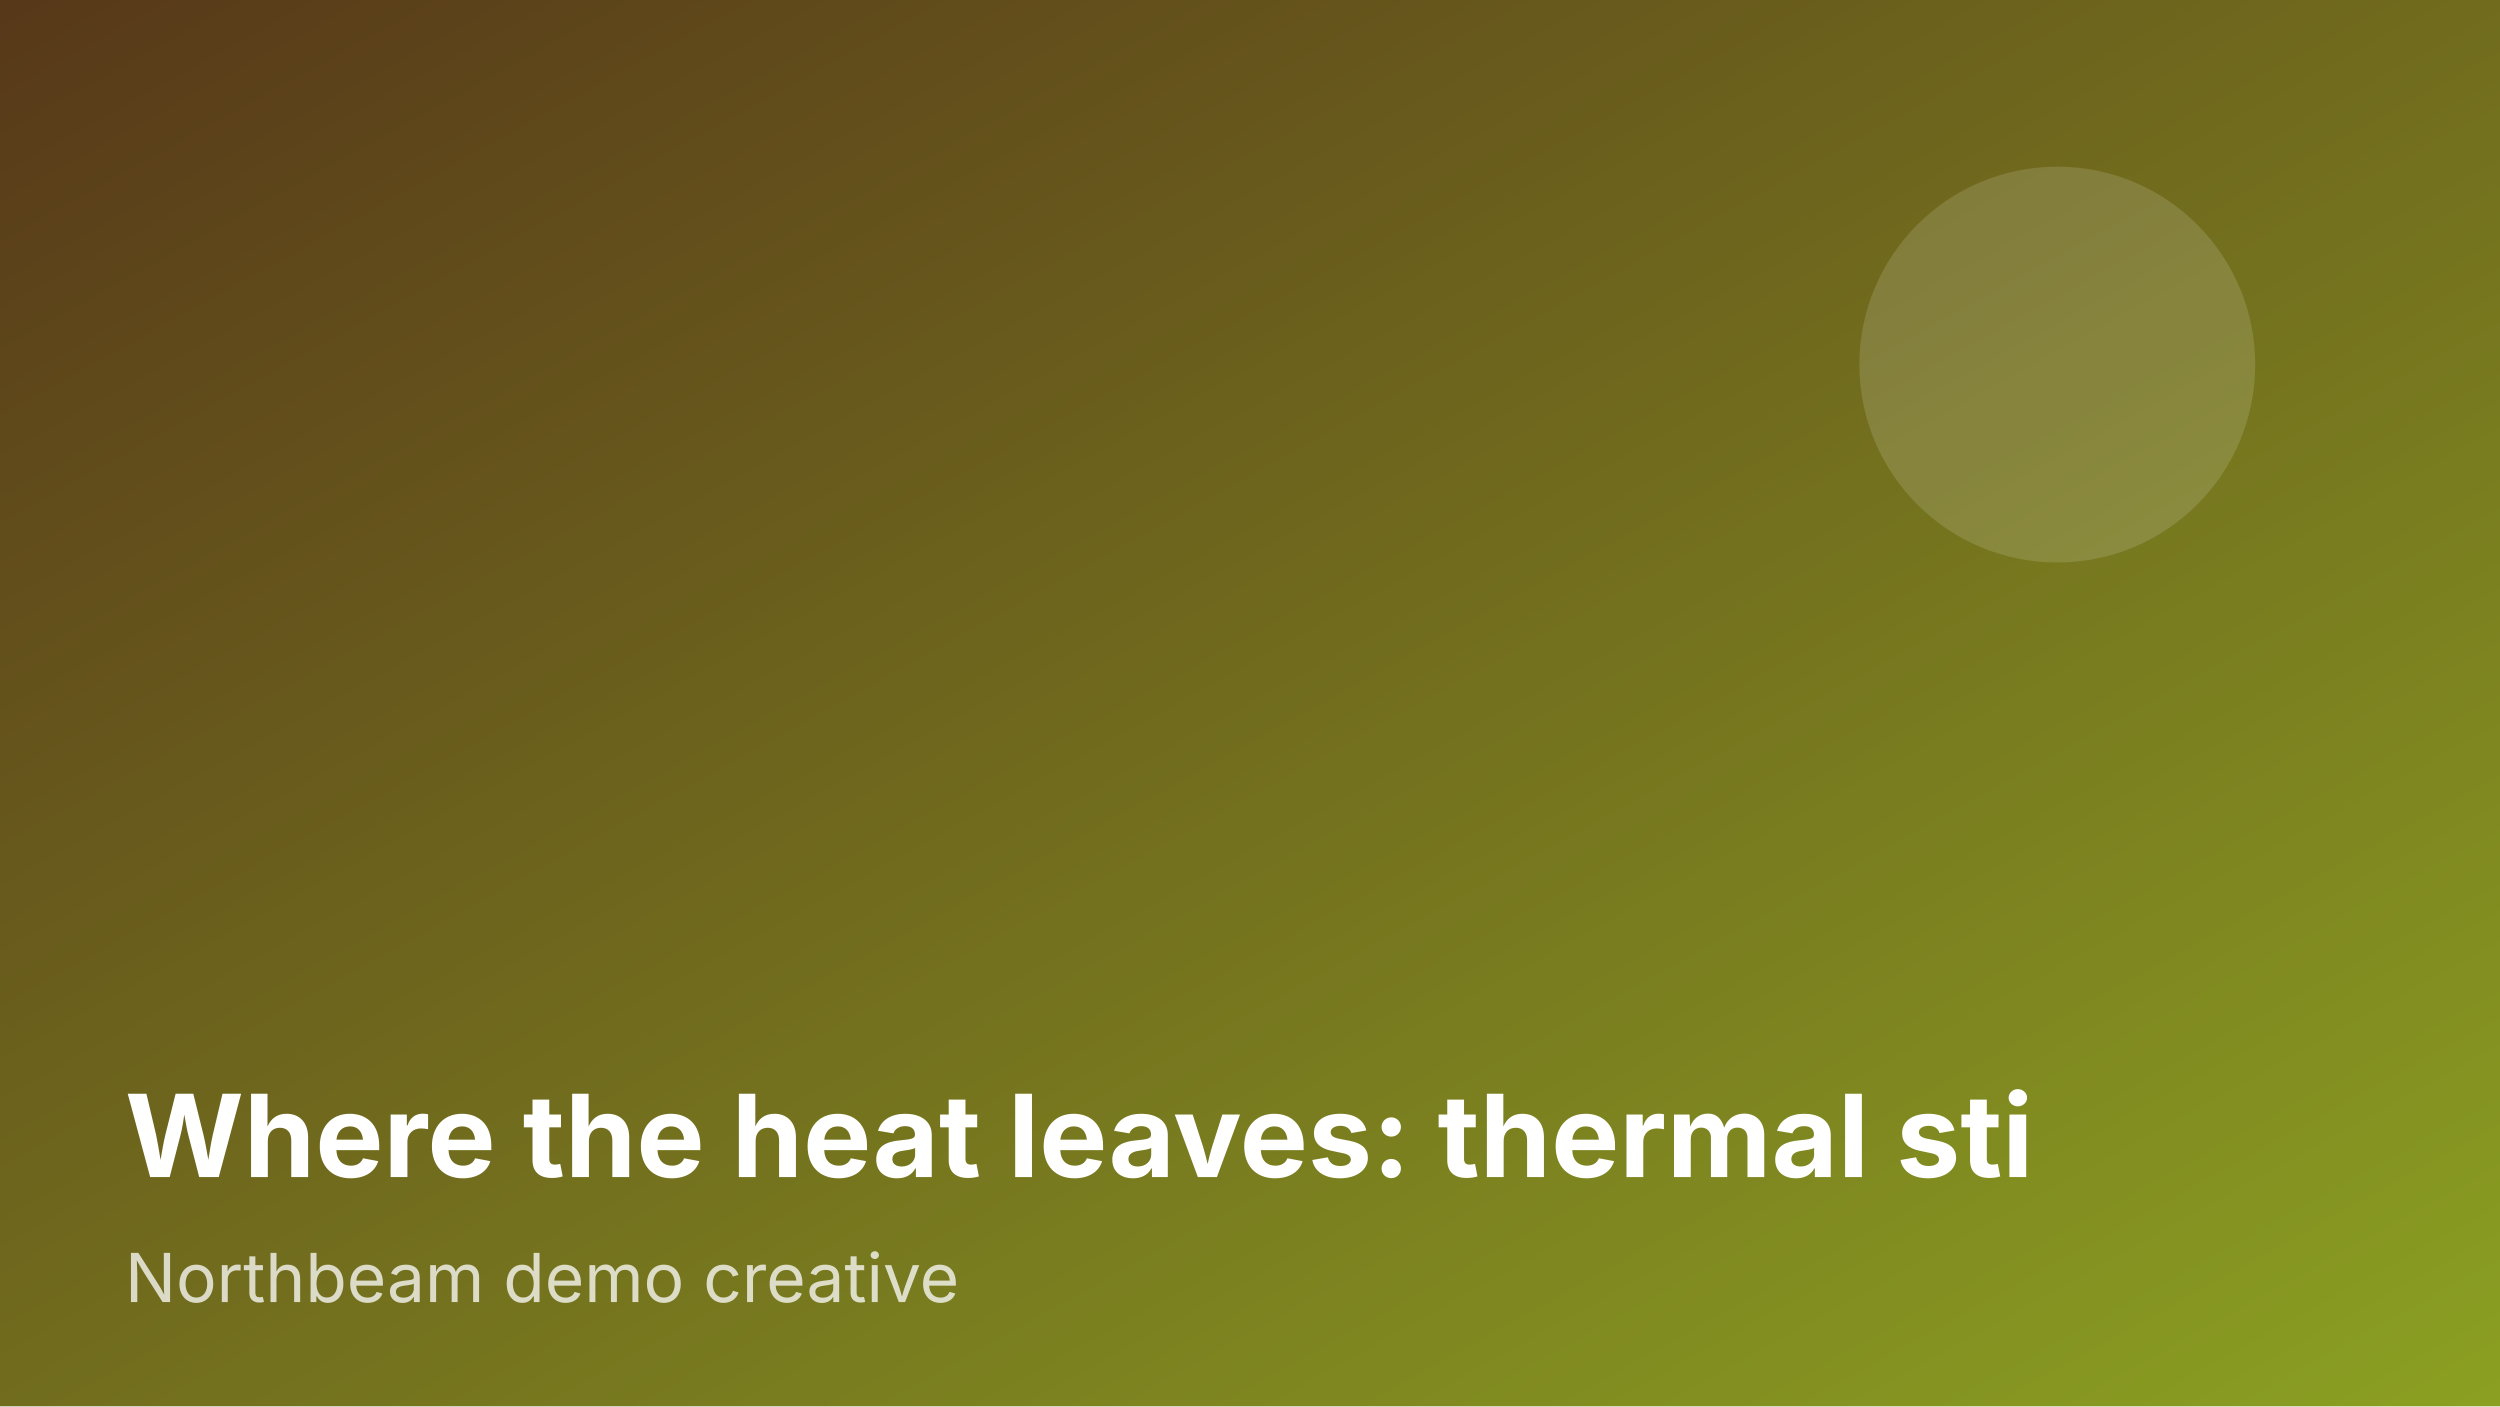
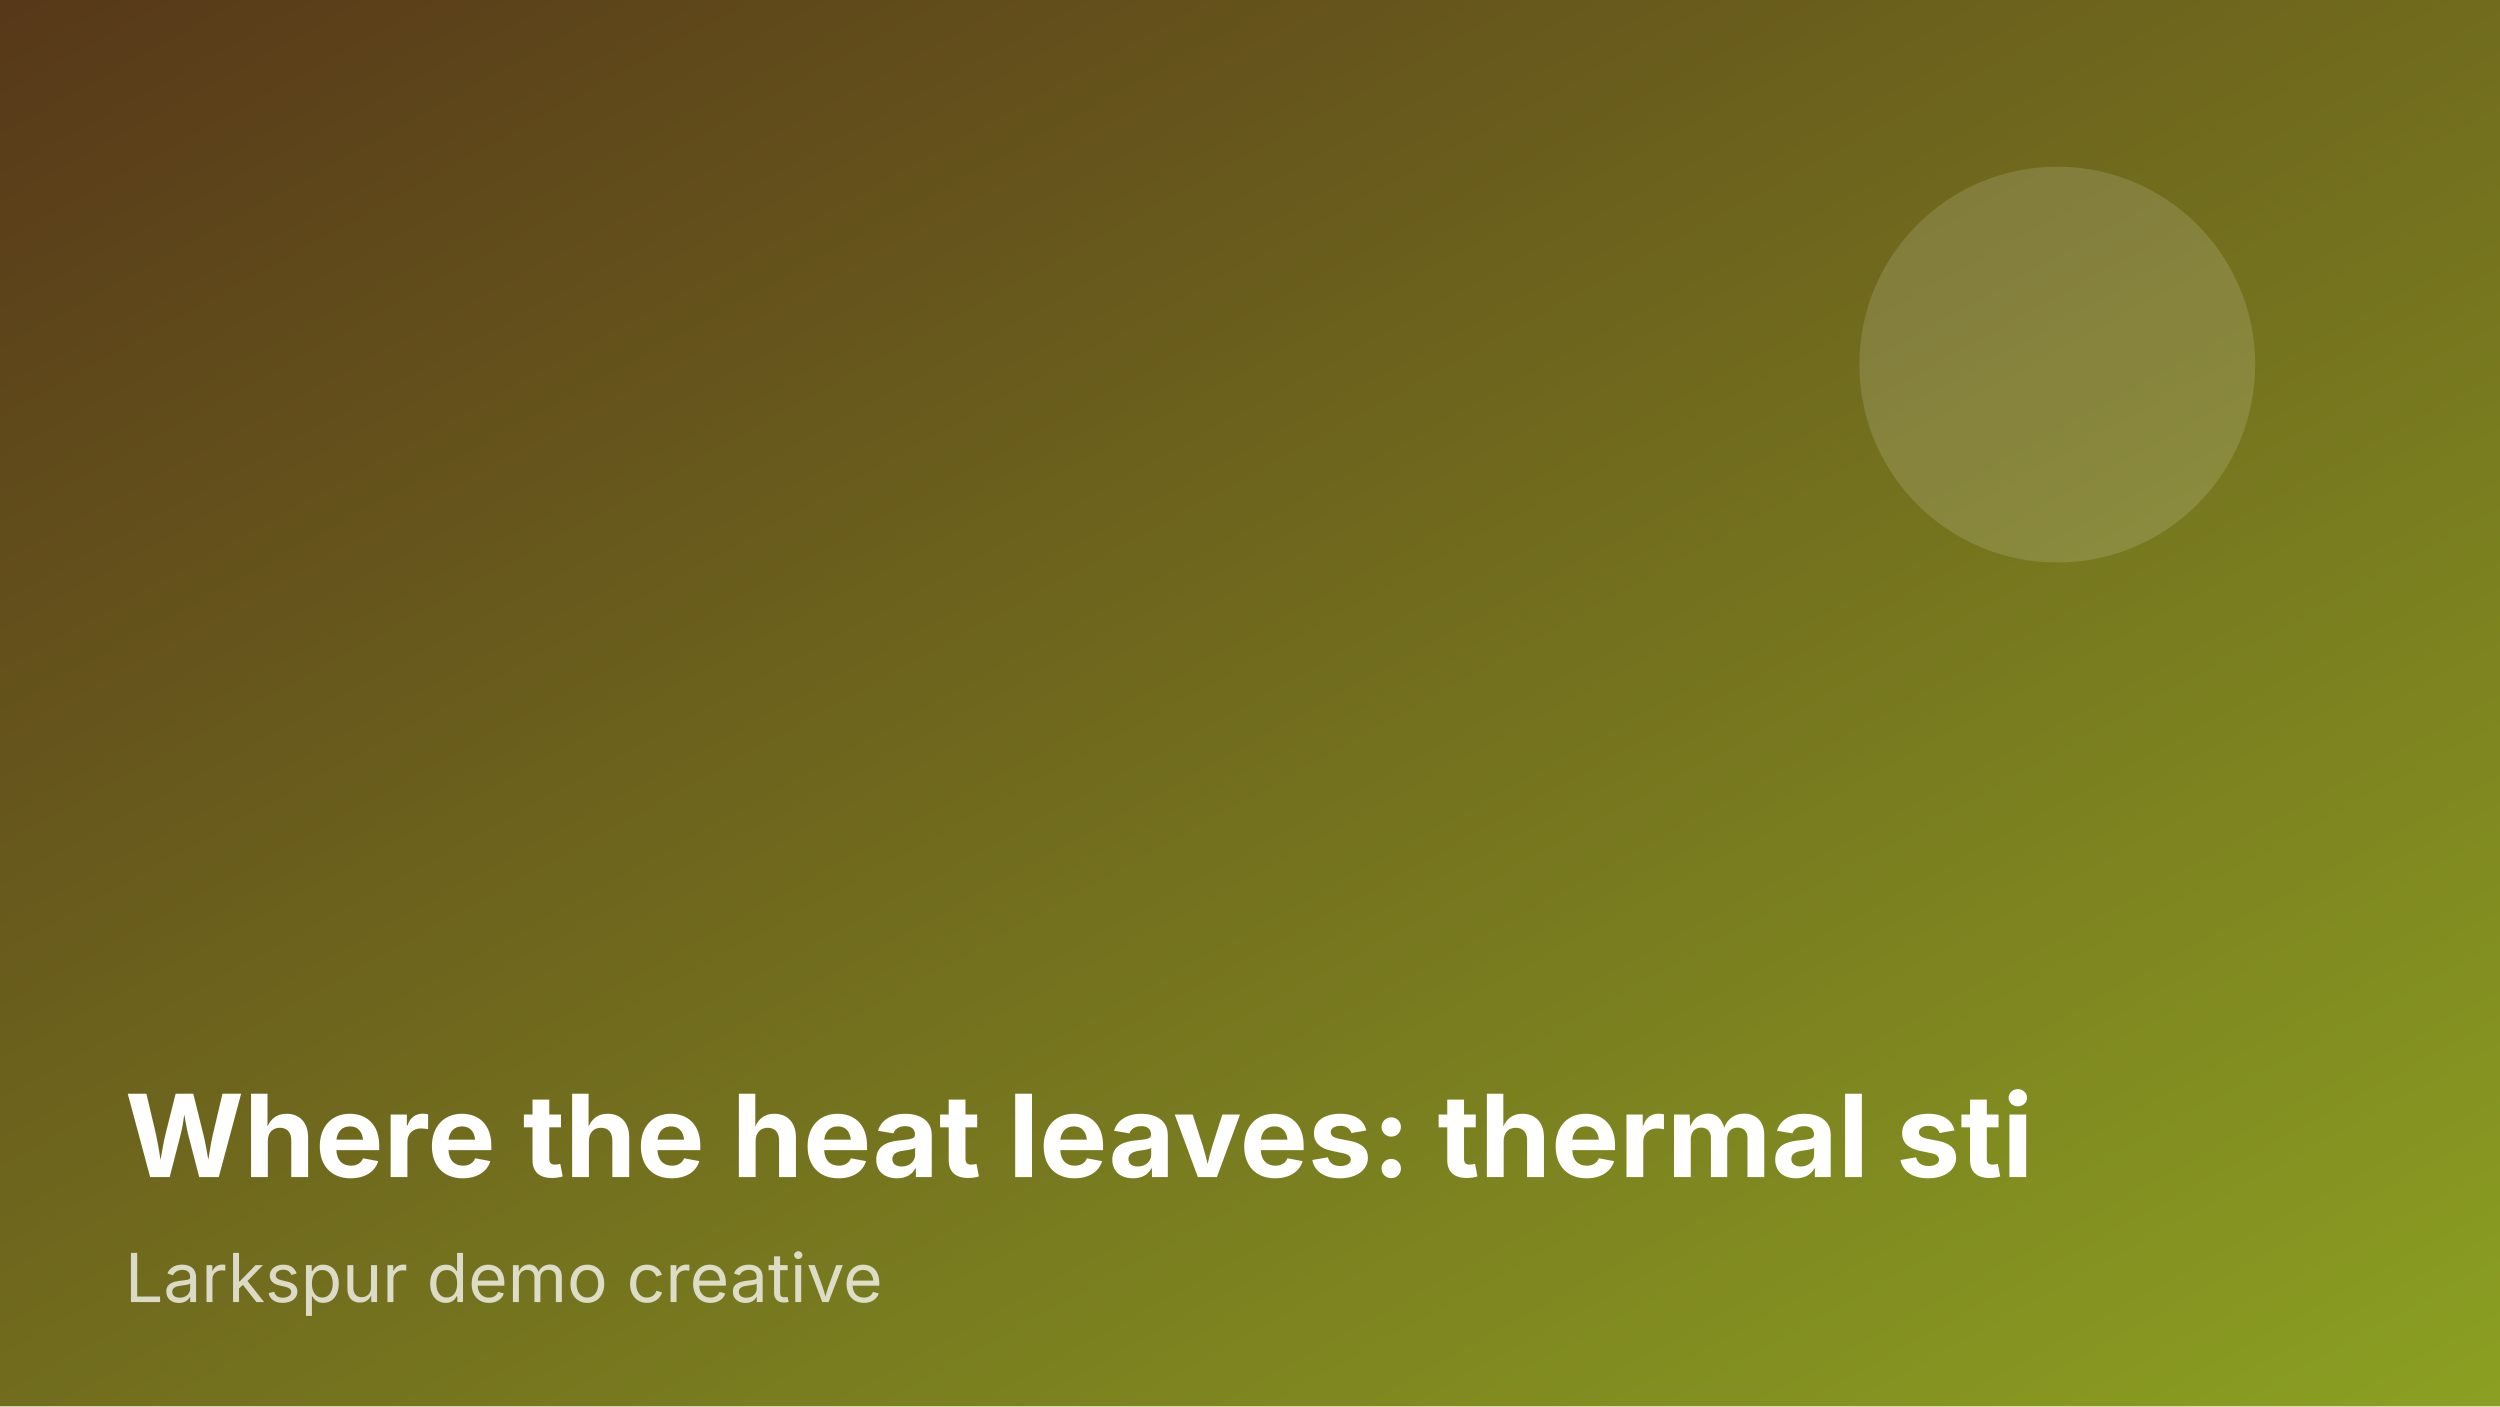
<svg xmlns="http://www.w3.org/2000/svg" width="480" height="270" viewBox="0 0 480 270">
  <defs>
    <linearGradient id="g" x1="0" y1="0" x2="1" y2="1">
      <stop offset="0" stop-color="hsl(30,55%,22%)" />
      <stop offset="1" stop-color="hsl(70,65%,38%)" />
    </linearGradient>
  </defs>
  <rect width="480" height="270" fill="url(#g)" />
  <circle cx="395" cy="70" r="38" fill="rgba(255,255,255,0.14)" />
  <text x="24" y="226" font-family="Inter, Arial, sans-serif" font-size="22" font-weight="700" fill="#ffffff">Where the heat leaves: thermal sti</text>
-   <text x="24" y="250" font-family="Inter, Arial, sans-serif" font-size="13" fill="rgba(255,255,255,0.75)">Northbeam demo creative</text>
+   <text x="24" y="250" font-family="Inter, Arial, sans-serif" font-size="13" fill="rgba(255,255,255,0.75)">Larkspur demo creative</text>
</svg>
